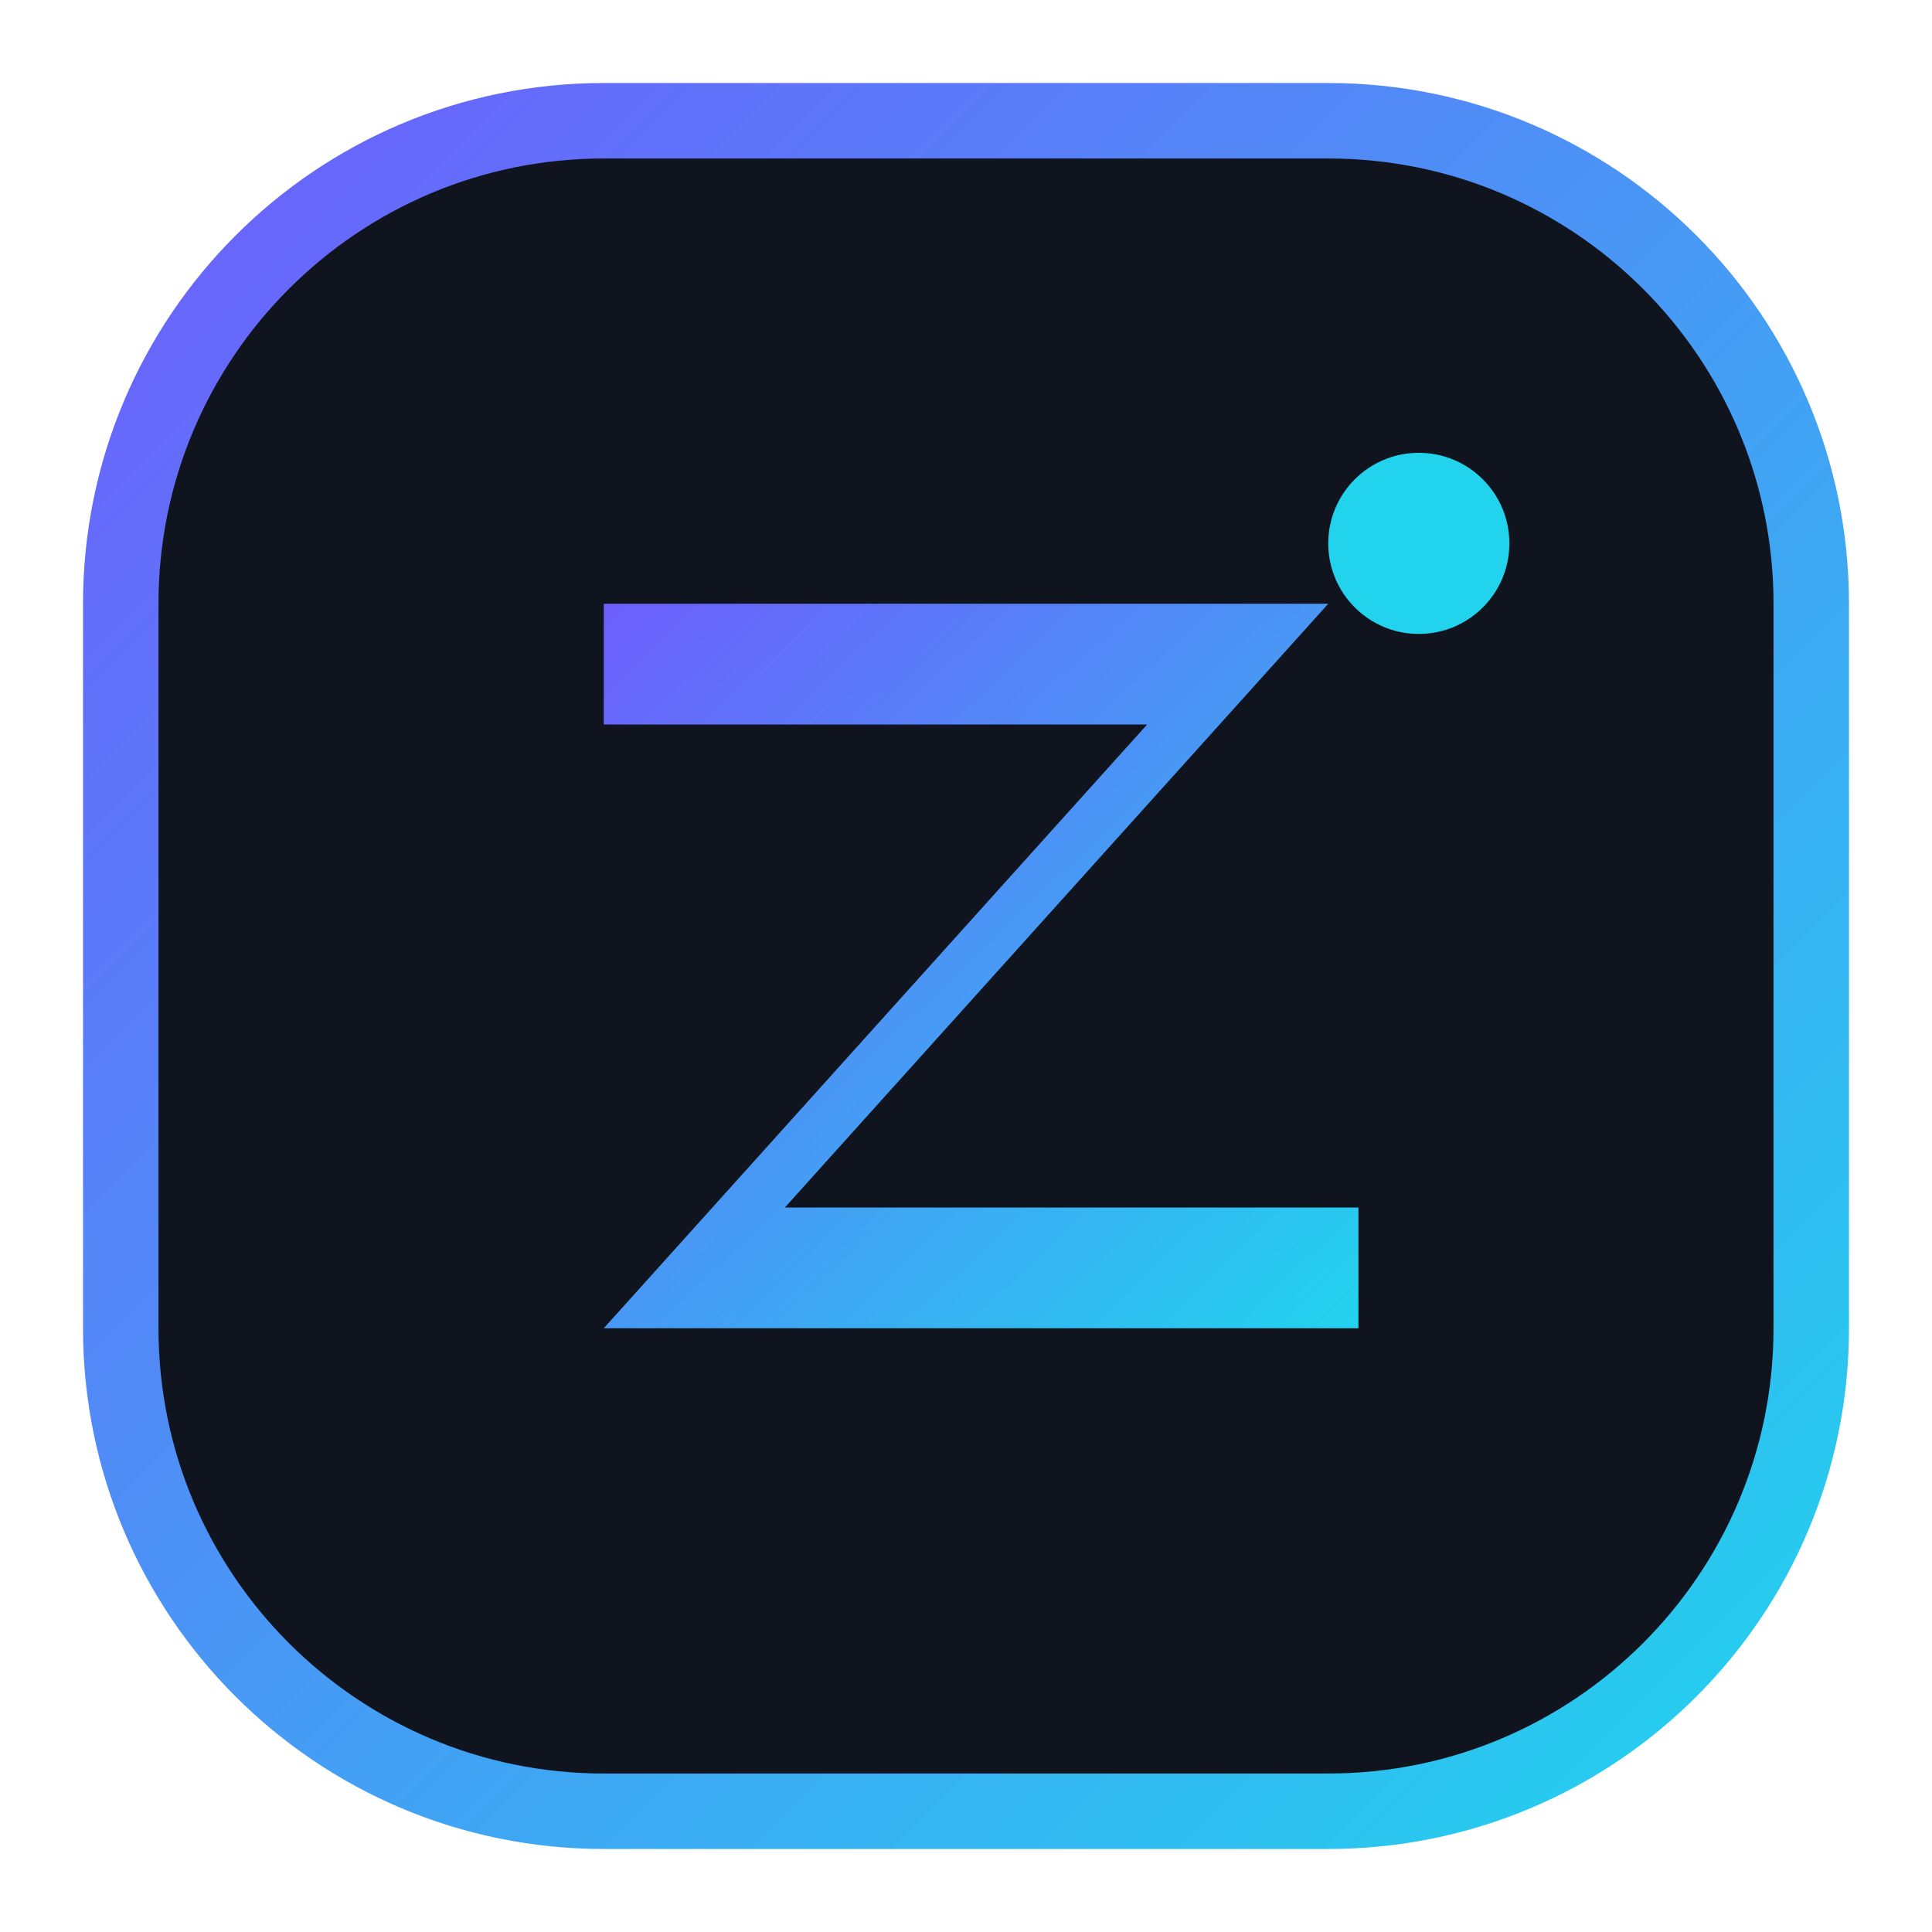
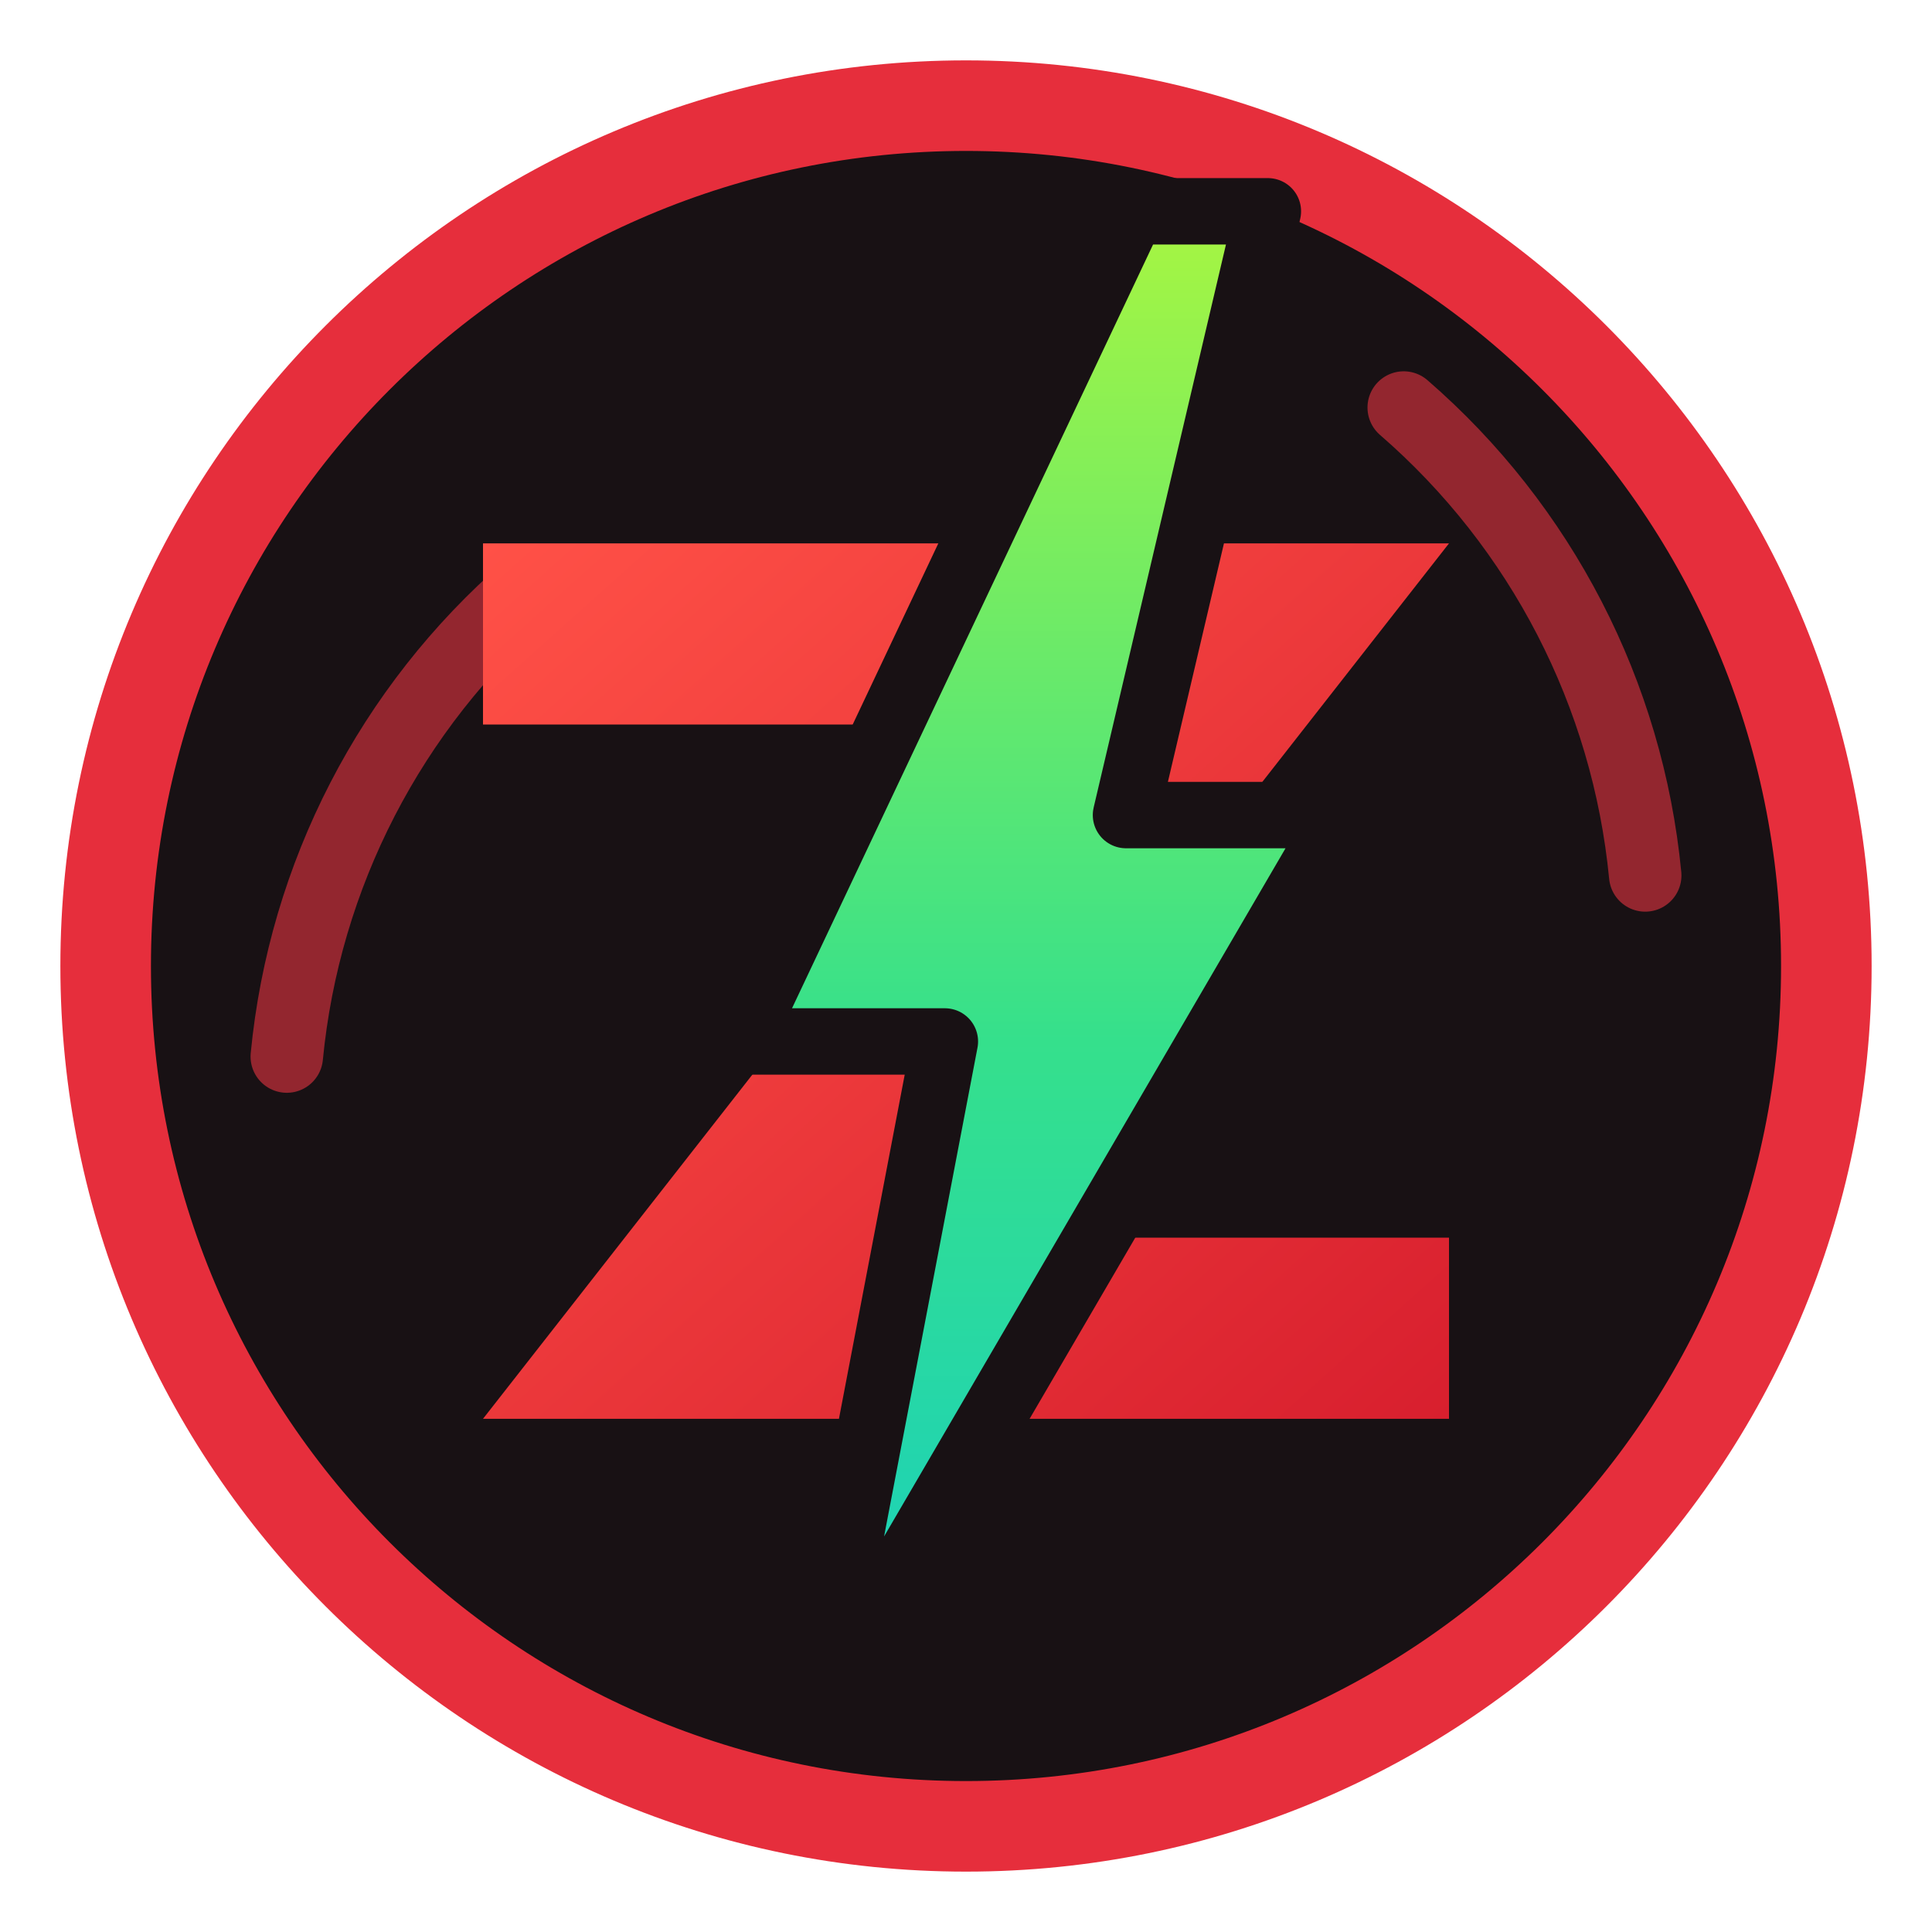
<svg xmlns="http://www.w3.org/2000/svg" viewBox="0 0 64 64" width="64" height="64" role="img" aria-label="ZetaVPN">
  <defs>
-     <linearGradient id="zg" x1="0" y1="0" x2="1" y2="1">
-       <stop offset="0" stop-color="#6d5efc" />
-       <stop offset="1" stop-color="#22d3ee" />
+     <linearGradient id="zbolt" x1="0.5" y1="0" x2="0.5" y2="1">
+       <stop offset="0" stop-color="#a6f542" />
+       <stop offset="0.55" stop-color="#35e08c" />
+       <stop offset="1" stop-color="#18cfc0" />
+     </linearGradient>
+     <linearGradient id="zred" x1="0" y1="0" x2="1" y2="1">
+       <stop offset="0" stop-color="#ff5147" />
+       <stop offset="1" stop-color="#d81f2e" />
    </linearGradient>
  </defs>
-   <rect x="4" y="4" width="56" height="56" rx="16" fill="#10141f" stroke="url(#zg)" stroke-width="2.5" />
-   <path d="M20 20 H44 L26 40 H45 V44 H20 L38 24 H20 Z" fill="url(#zg)" />
-   <circle cx="47" cy="18" r="3" fill="#22d3ee" />
+   <circle cx="32" cy="32" r="28.5" fill="#181114" stroke="#e62e3c" stroke-width="3" />
+   <path d="M46.5 13.5 A 23.5 23.5 0 0 1 54.5 29" fill="none" stroke="#93262f" stroke-width="2.4" stroke-linecap="round" />
+   <path d="M9.5 35 A 23.5 23.5 0 0 1 17.5 19.5" fill="none" stroke="#93262f" stroke-width="2.4" stroke-linecap="round" />
+   <path d="M16 18 H48 L30 41 H48 V47 H16 L34 24 H16 Z" fill="url(#zred)" />
+   <path d="M37.5 7 L24.5 34.5 h6.8 L27 57 L44.5 27 h-7.2 L42 7 Z" fill="url(#zbolt)" stroke="#181114" stroke-width="2.2" stroke-linejoin="round" />
</svg>
